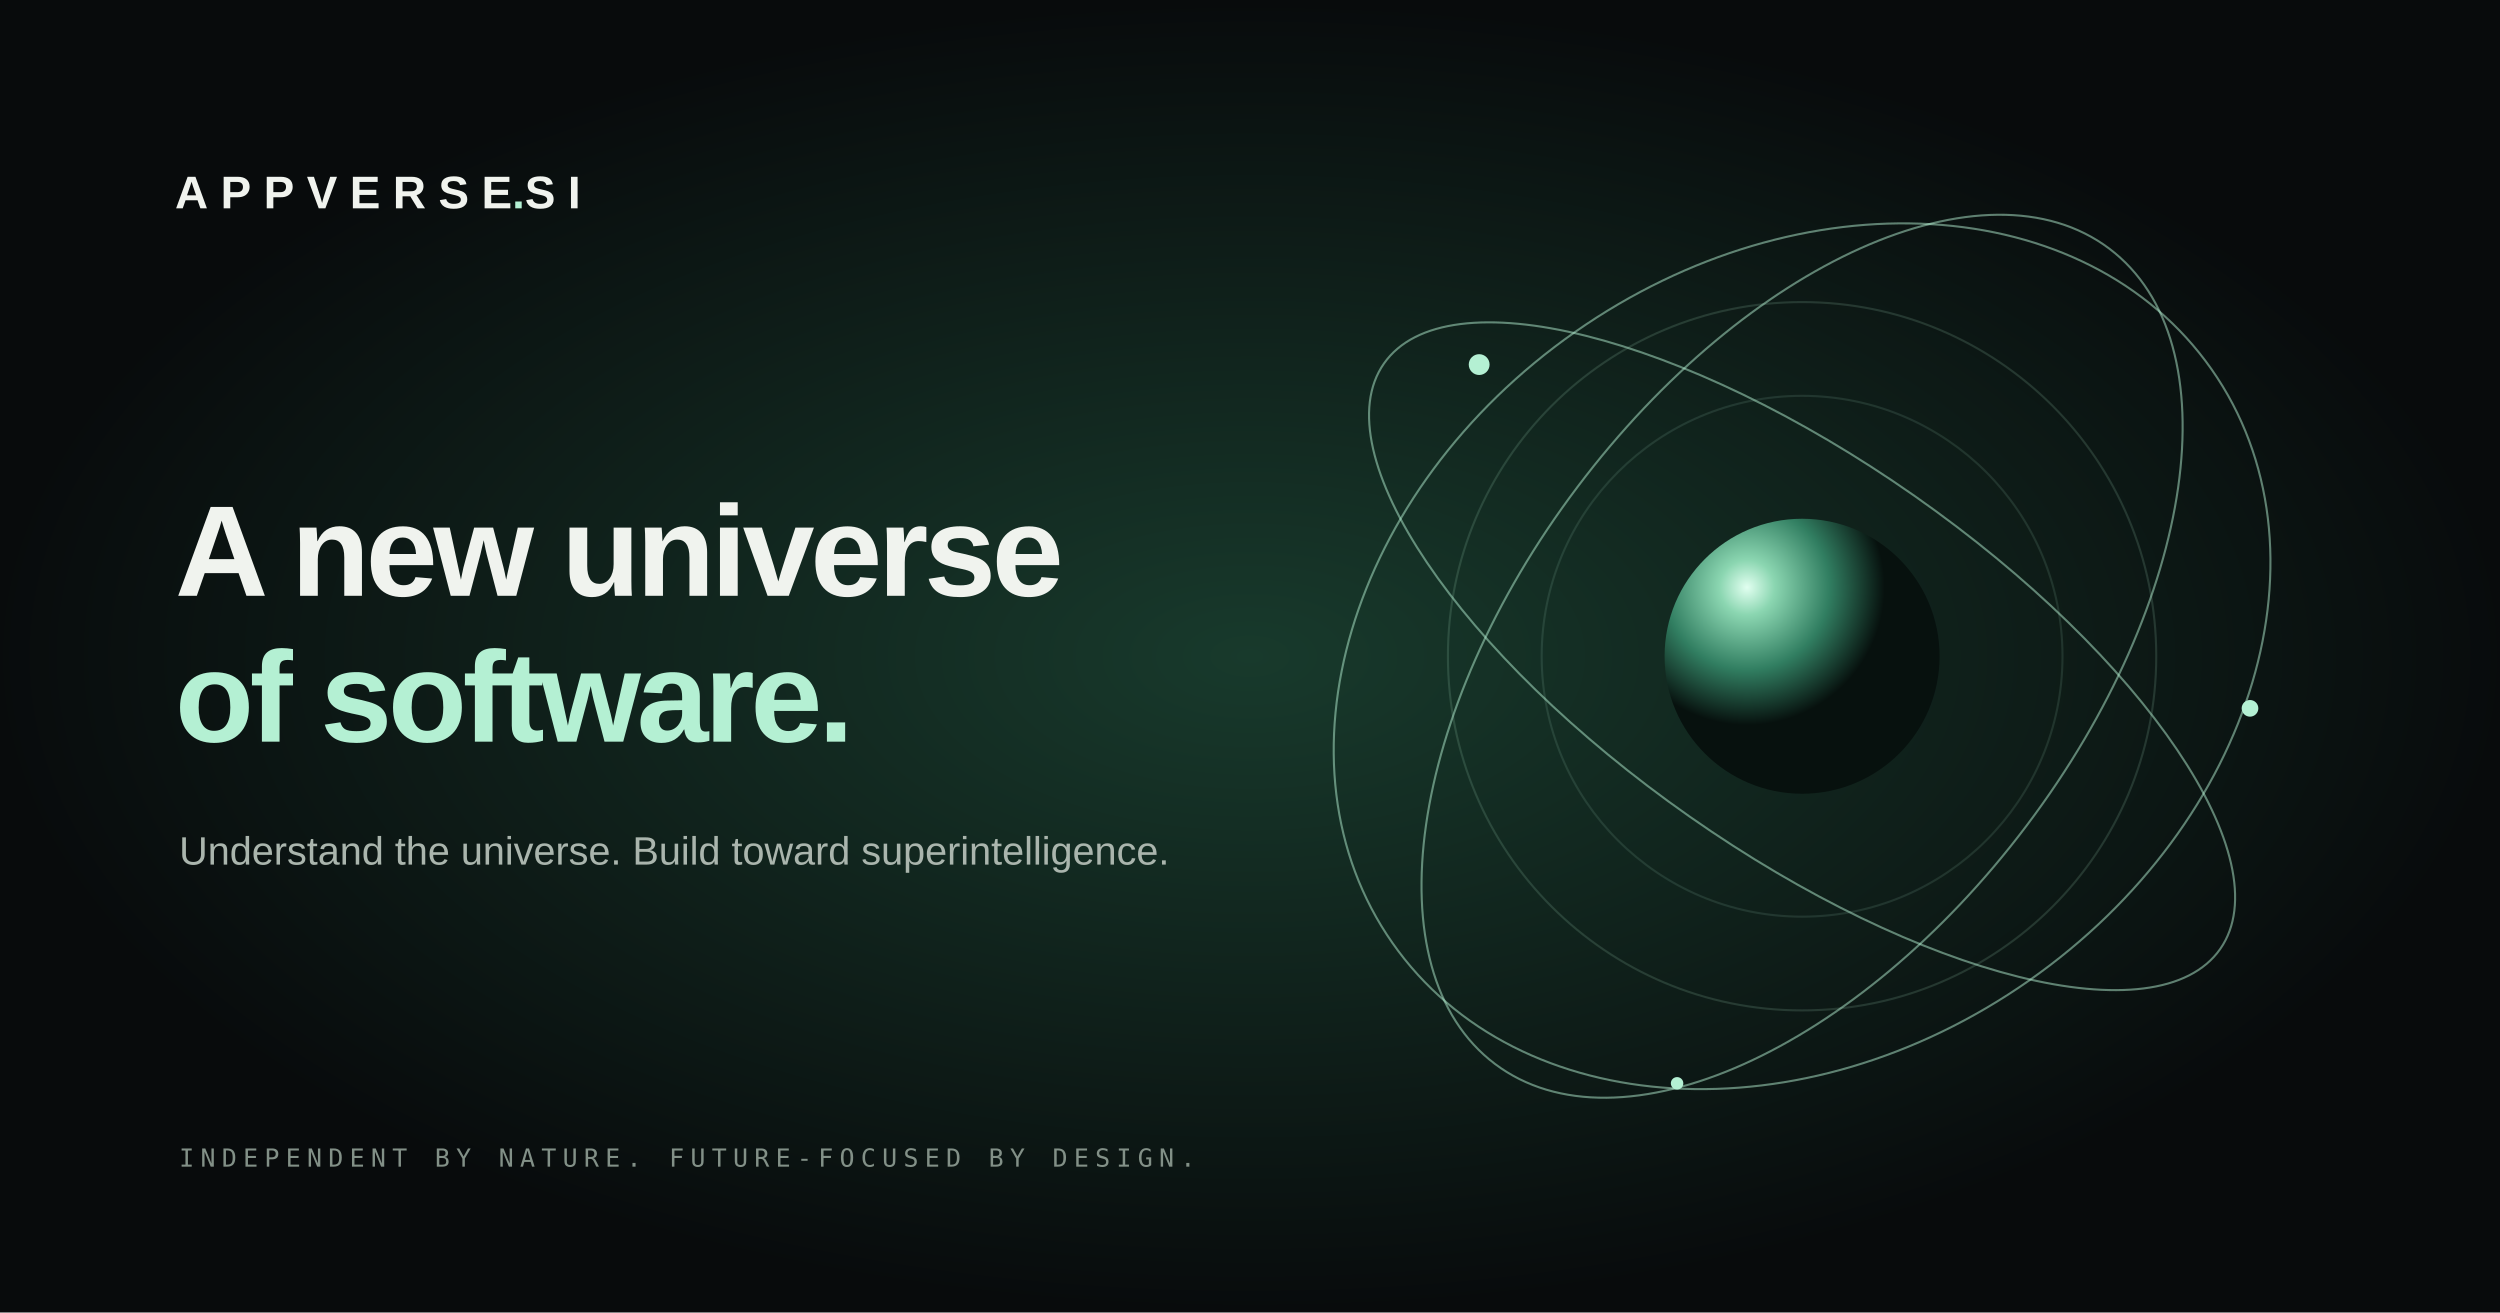
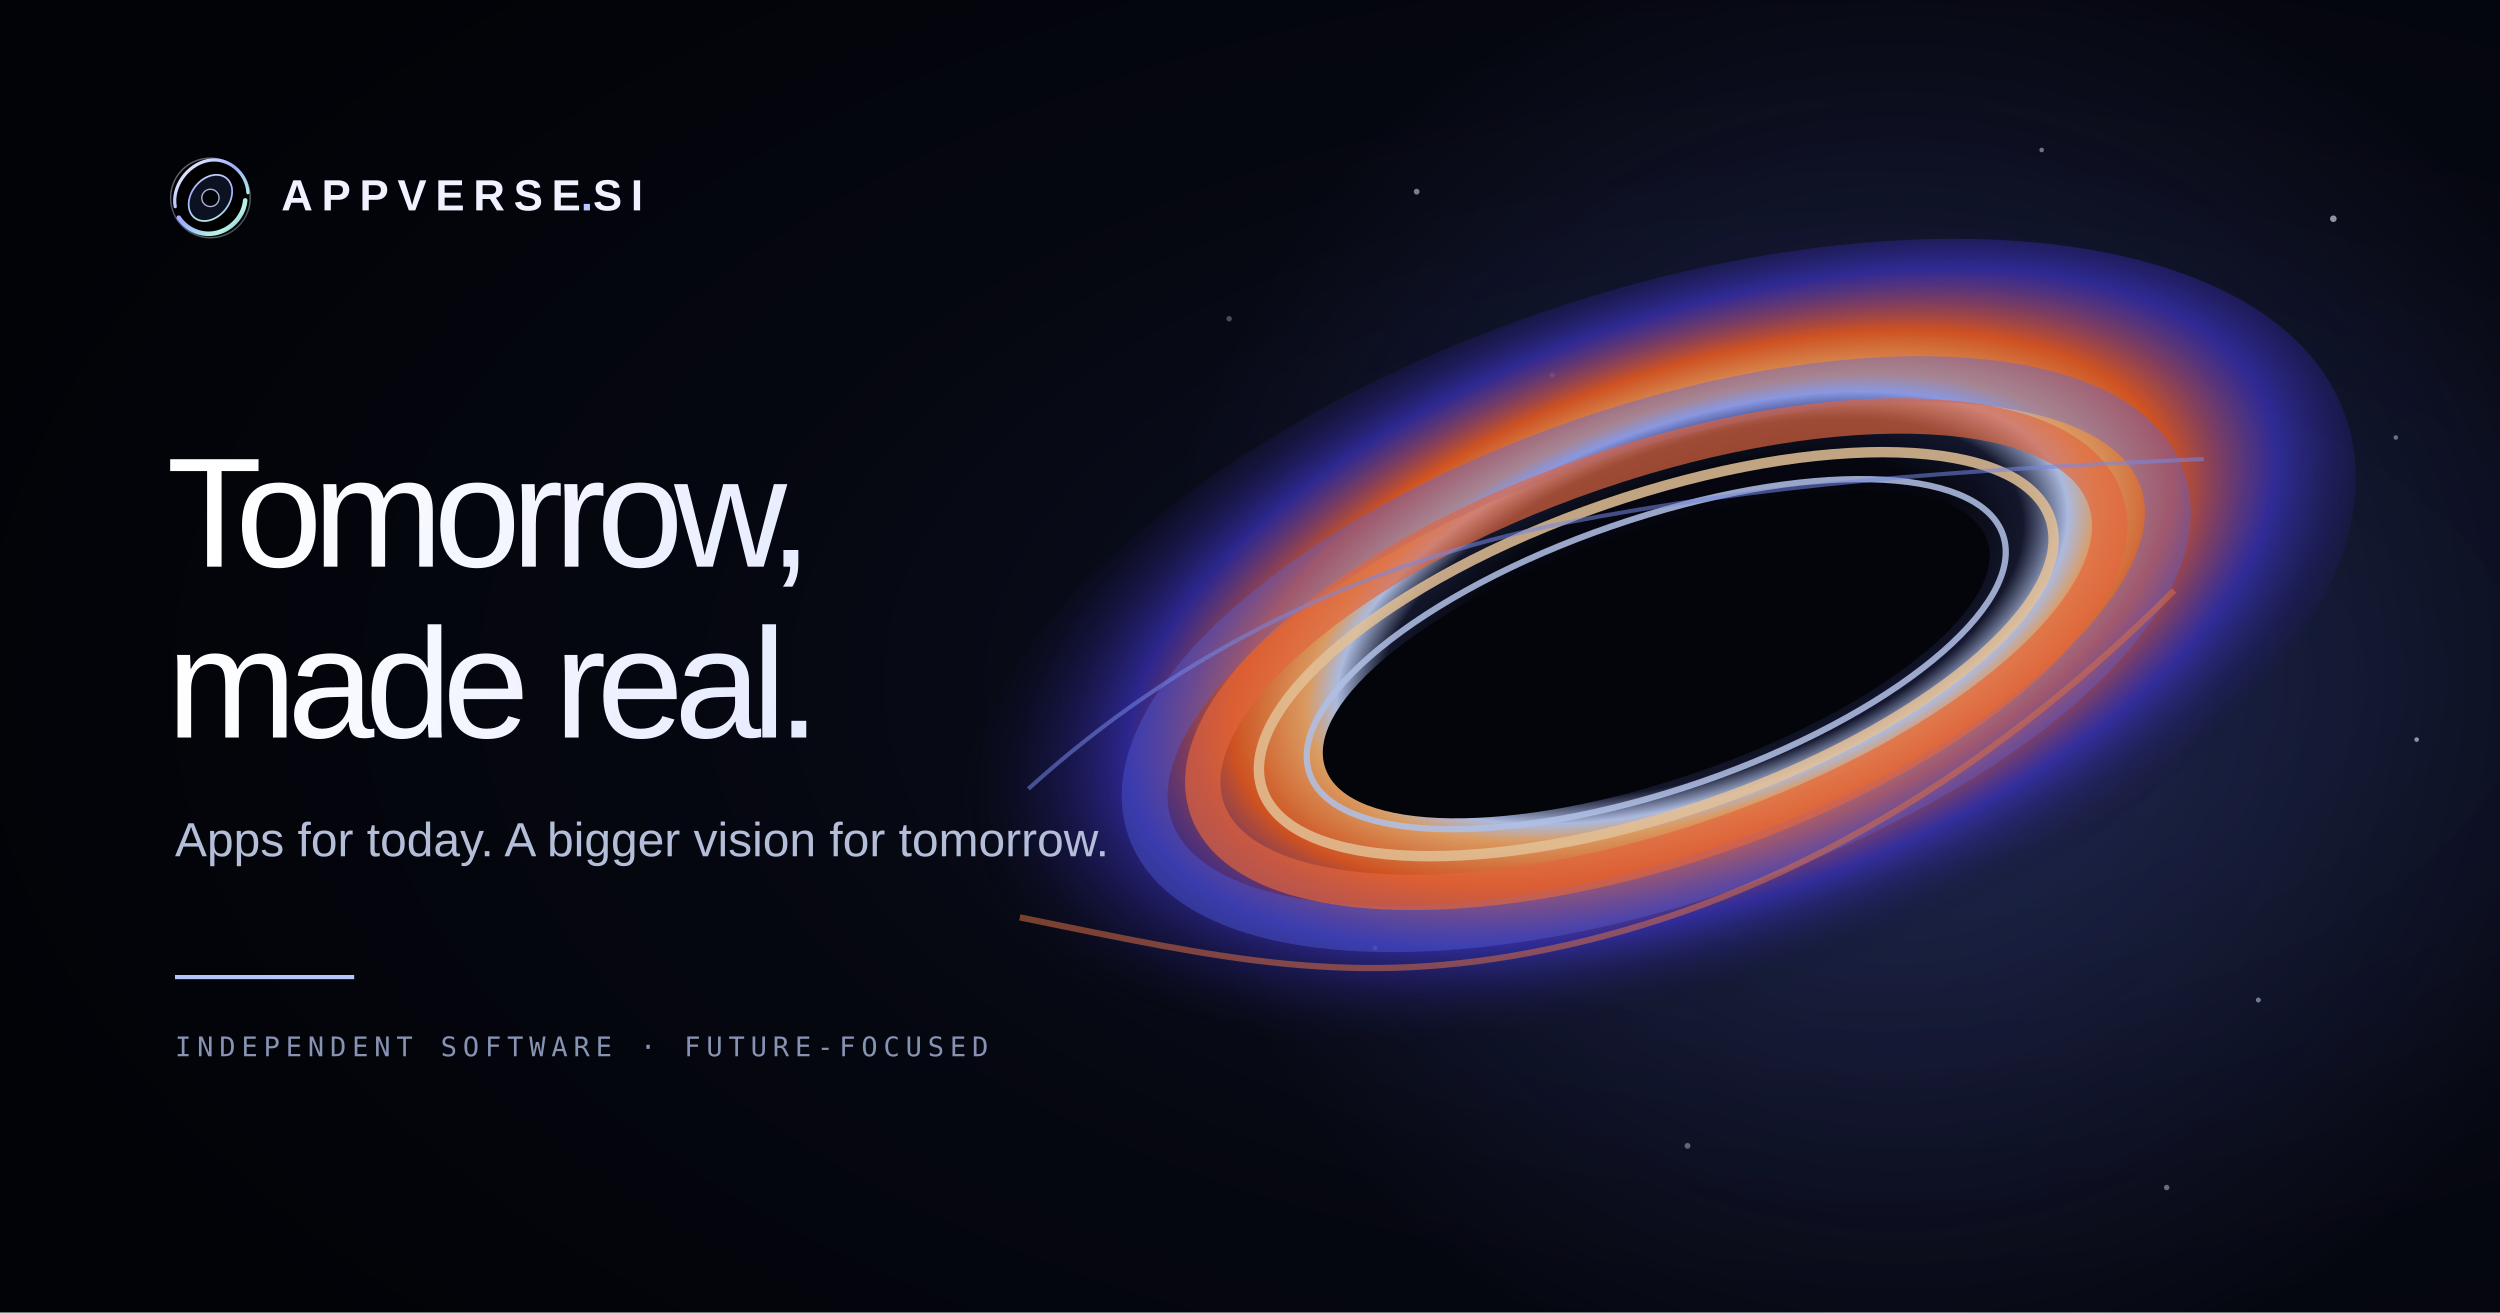
<svg xmlns="http://www.w3.org/2000/svg" width="1200" height="630" viewBox="0 0 1200 630">
  <defs>
-     <radialGradient id="bg">
-       <stop stop-color="#183a2c" />
-       <stop offset="1" stop-color="#080b0c" />
+     <radialGradient id="space" cx="74%" cy="52%" r="78%">
+       <stop stop-color="#10152B" />
+       <stop offset=".52" stop-color="#060812" />
+       <stop offset="1" stop-color="#020307" />
    </radialGradient>
-     <radialGradient id="sphere" cx="30%" cy="25%">
-       <stop stop-color="#e1fff0" />
-       <stop offset=".2" stop-color="#8bd6b1" />
-       <stop offset=".6" stop-color="#317e61" />
-       <stop offset="1" stop-color="#07110e" />
+     <radialGradient id="disk" cx="54%" cy="46%" r="53%">
+       <stop offset="0" stop-color="#03040A" />
+       <stop offset=".34" stop-color="#03040A" />
+       <stop offset=".43" stop-color="#15182D" />
+       <stop offset=".49" stop-color="#C7D7FF" />
+       <stop offset=".53" stop-color="#FFB36B" />
+       <stop offset=".63" stop-color="#F15D22" />
+       <stop offset=".77" stop-color="#4338D7" stop-opacity=".72" />
+       <stop offset="1" stop-color="#090A19" stop-opacity="0" />
    </radialGradient>
+     <radialGradient id="glow" cx="50%" cy="50%" r="50%">
+       <stop stop-color="#6E82FF" stop-opacity=".25" />
+       <stop offset="1" stop-color="#6E82FF" stop-opacity="0" />
+     </radialGradient>
+     <linearGradient id="word" x1="95" y1="265" x2="700" y2="425" gradientUnits="userSpaceOnUse">
+       <stop stop-color="#FFFFFF" />
+       <stop offset=".62" stop-color="#DFE6FF" />
+       <stop offset="1" stop-color="#AEBEFF" />
+     </linearGradient>
+     <linearGradient id="rim" x1="7" y1="7" x2="42" y2="41" gradientUnits="userSpaceOnUse">
+       <stop stop-color="#F3F6FF" />
+       <stop offset=".42" stop-color="#9EADFF" />
+       <stop offset=".76" stop-color="#B7F7E4" />
+       <stop offset="1" stop-color="#7586DE" />
+     </linearGradient>
  </defs>
-   <rect width="1200" height="630" fill="url(#bg)" />
-   <g fill="none" stroke="#b4f0d3" stroke-opacity=".5">
-     <ellipse cx="865" cy="315" rx="245" ry="94" transform="rotate(35 865 315)" />
-     <ellipse cx="865" cy="315" rx="245" ry="135" transform="rotate(-53 865 315)" />
-     <ellipse cx="865" cy="315" rx="190" ry="240" transform="rotate(55 865 315)" />
-     <circle cx="865" cy="315" r="170" stroke-opacity=".15" />
-     <circle cx="865" cy="315" r="125" stroke-opacity=".12" />
+   <rect width="1200" height="630" fill="url(#space)" />
+   <circle cx="910" cy="320" r="355" fill="url(#glow)" />
+   <g fill="#DCE5FF">
+     <circle cx="680" cy="92" r="1.4" opacity=".6" />
+     <circle cx="745" cy="180" r="1.2" opacity=".45" />
+     <circle cx="1120" cy="105" r="1.6" opacity=".7" />
+     <circle cx="1084" cy="480" r="1.2" opacity=".55" />
+     <circle cx="810" cy="550" r="1.4" opacity=".45" />
+     <circle cx="1160" cy="355" r="1.1" opacity=".7" />
+     <circle cx="660" cy="455" r="1.2" opacity=".4" />
+     <circle cx="980" cy="72" r="1.1" opacity=".55" />
+     <circle cx="590" cy="153" r="1.3" opacity=".35" />
+     <circle cx="1040" cy="570" r="1.3" opacity=".5" />
+     <circle cx="760" cy="390" r="1" opacity=".45" />
+     <circle cx="1150" cy="210" r="1.1" opacity=".5" />
  </g>
-   <circle cx="865" cy="315" r="66" fill="url(#sphere)" />
-   <g fill="#b4f0d3">
-     <circle cx="710" cy="175" r="5" />
-     <circle cx="1080" cy="340" r="4" />
-     <circle cx="805" cy="520" r="3" />
+   <g transform="translate(795 314) rotate(-19)">
+     <ellipse rx="350" ry="173" fill="url(#disk)" opacity=".96" />
+     <ellipse rx="257" ry="108" fill="none" stroke="#5D6DFF" stroke-opacity=".38" stroke-width="22" />
+     <ellipse rx="228" ry="92" fill="none" stroke="#FF7040" stroke-opacity=".67" stroke-width="17" />
+     <ellipse rx="200" ry="76" fill="none" stroke="#FFD7A5" stroke-opacity=".85" stroke-width="5" />
+     <ellipse rx="168" ry="60" fill="#020307" />
+     <ellipse rx="176" ry="65" fill="none" stroke="#C7D7FF" stroke-opacity=".86" stroke-width="3" />
+     <path d="M-330 20C-245 70 -190 105 -95 117C5 130 120 113 245 52" fill="none" stroke="#F27B49" stroke-opacity=".55" stroke-width="3" />
+     <path d="M-306 -37C-215 -76 -120 -87 -22 -74C77 -60 160 -38 279 -3" fill="none" stroke="#8397FF" stroke-opacity=".55" stroke-width="2" />
  </g>
-   <text x="84" y="100" font-family="Arial,sans-serif" font-size="22" font-weight="700" letter-spacing="6" fill="#f0f3ee">APPVERSE<tspan fill="#b4f0d3">.</tspan>SI</text>
-   <text x="84" y="286" font-family="Arial,sans-serif" font-size="62" font-weight="600" letter-spacing="-2" fill="#f0f3ee">A new universe</text>
-   <text x="84" y="356" font-family="Arial,sans-serif" font-size="62" font-weight="600" letter-spacing="-2" fill="#b4f0d3">of software.</text>
-   <text x="86" y="415" font-family="Arial,sans-serif" font-size="19" fill="#aab5ad">Understand the universe. Build toward superintelligence.</text>
-   <text x="86" y="560" font-family="monospace" font-size="12" letter-spacing="3" fill="#829087">INDEPENDENT BY NATURE. FUTURE-FOCUSED BY DESIGN.</text>
+   <rect width="1200" height="630" fill="url(#space)" opacity=".12" />
+   <g transform="translate(78 72)">
+     <circle cx="23" cy="23" r="19.1" stroke="url(#rim)" stroke-opacity=".42" stroke-width=".7" />
+     <path d="M6.1 27.2C4.4 17.8 11.7 7.2 21.6 5.1C31.4 3 40.6 11.1 41 20.5" stroke="url(#rim)" stroke-width="1.55" stroke-linecap="round" />
+     <path d="M39.7 24.2C38.9 33.2 30.6 40.7 21.2 40.2C15.7 39.9 10.8 37 7.8 32.5" stroke="url(#rim)" stroke-width="2.2" stroke-linecap="round" />
+     <ellipse cx="23" cy="23" rx="9.1" ry="12.2" transform="rotate(39 23 23)" fill="#0D1222" stroke="url(#rim)" stroke-width=".85" />
+     <circle cx="23" cy="23" r="4.15" fill="#03040A" stroke="#D7E2FF" stroke-opacity=".8" stroke-width=".65" />
+     <text x="57" y="29" font-family="Arial,Helvetica,sans-serif" font-size="21" font-weight="700" letter-spacing="4.2" fill="#F0F3FF">APPVERSE<tspan fill="#B7C6FF">.</tspan>SI</text>
+   </g>
+   <text x="80" y="272" font-family="Arial,Helvetica,sans-serif" font-size="75" font-weight="500" letter-spacing="-4.5" fill="url(#word)">Tomorrow,</text>
+   <text x="80" y="354" font-family="Arial,Helvetica,sans-serif" font-size="75" font-weight="500" letter-spacing="-4.5" fill="url(#word)">made real.</text>
+   <text x="84" y="411" font-family="Arial,Helvetica,sans-serif" font-size="23" fill="#B5BED8">Apps for today. A bigger vision for tomorrow.</text>
+   <path d="M84 469H170" stroke="#B5C5FF" stroke-width="2" />
+   <text x="84" y="507" font-family="monospace" font-size="13" letter-spacing="2.8" fill="#8793B3">INDEPENDENT SOFTWARE · FUTURE-FOCUSED</text>
</svg>
